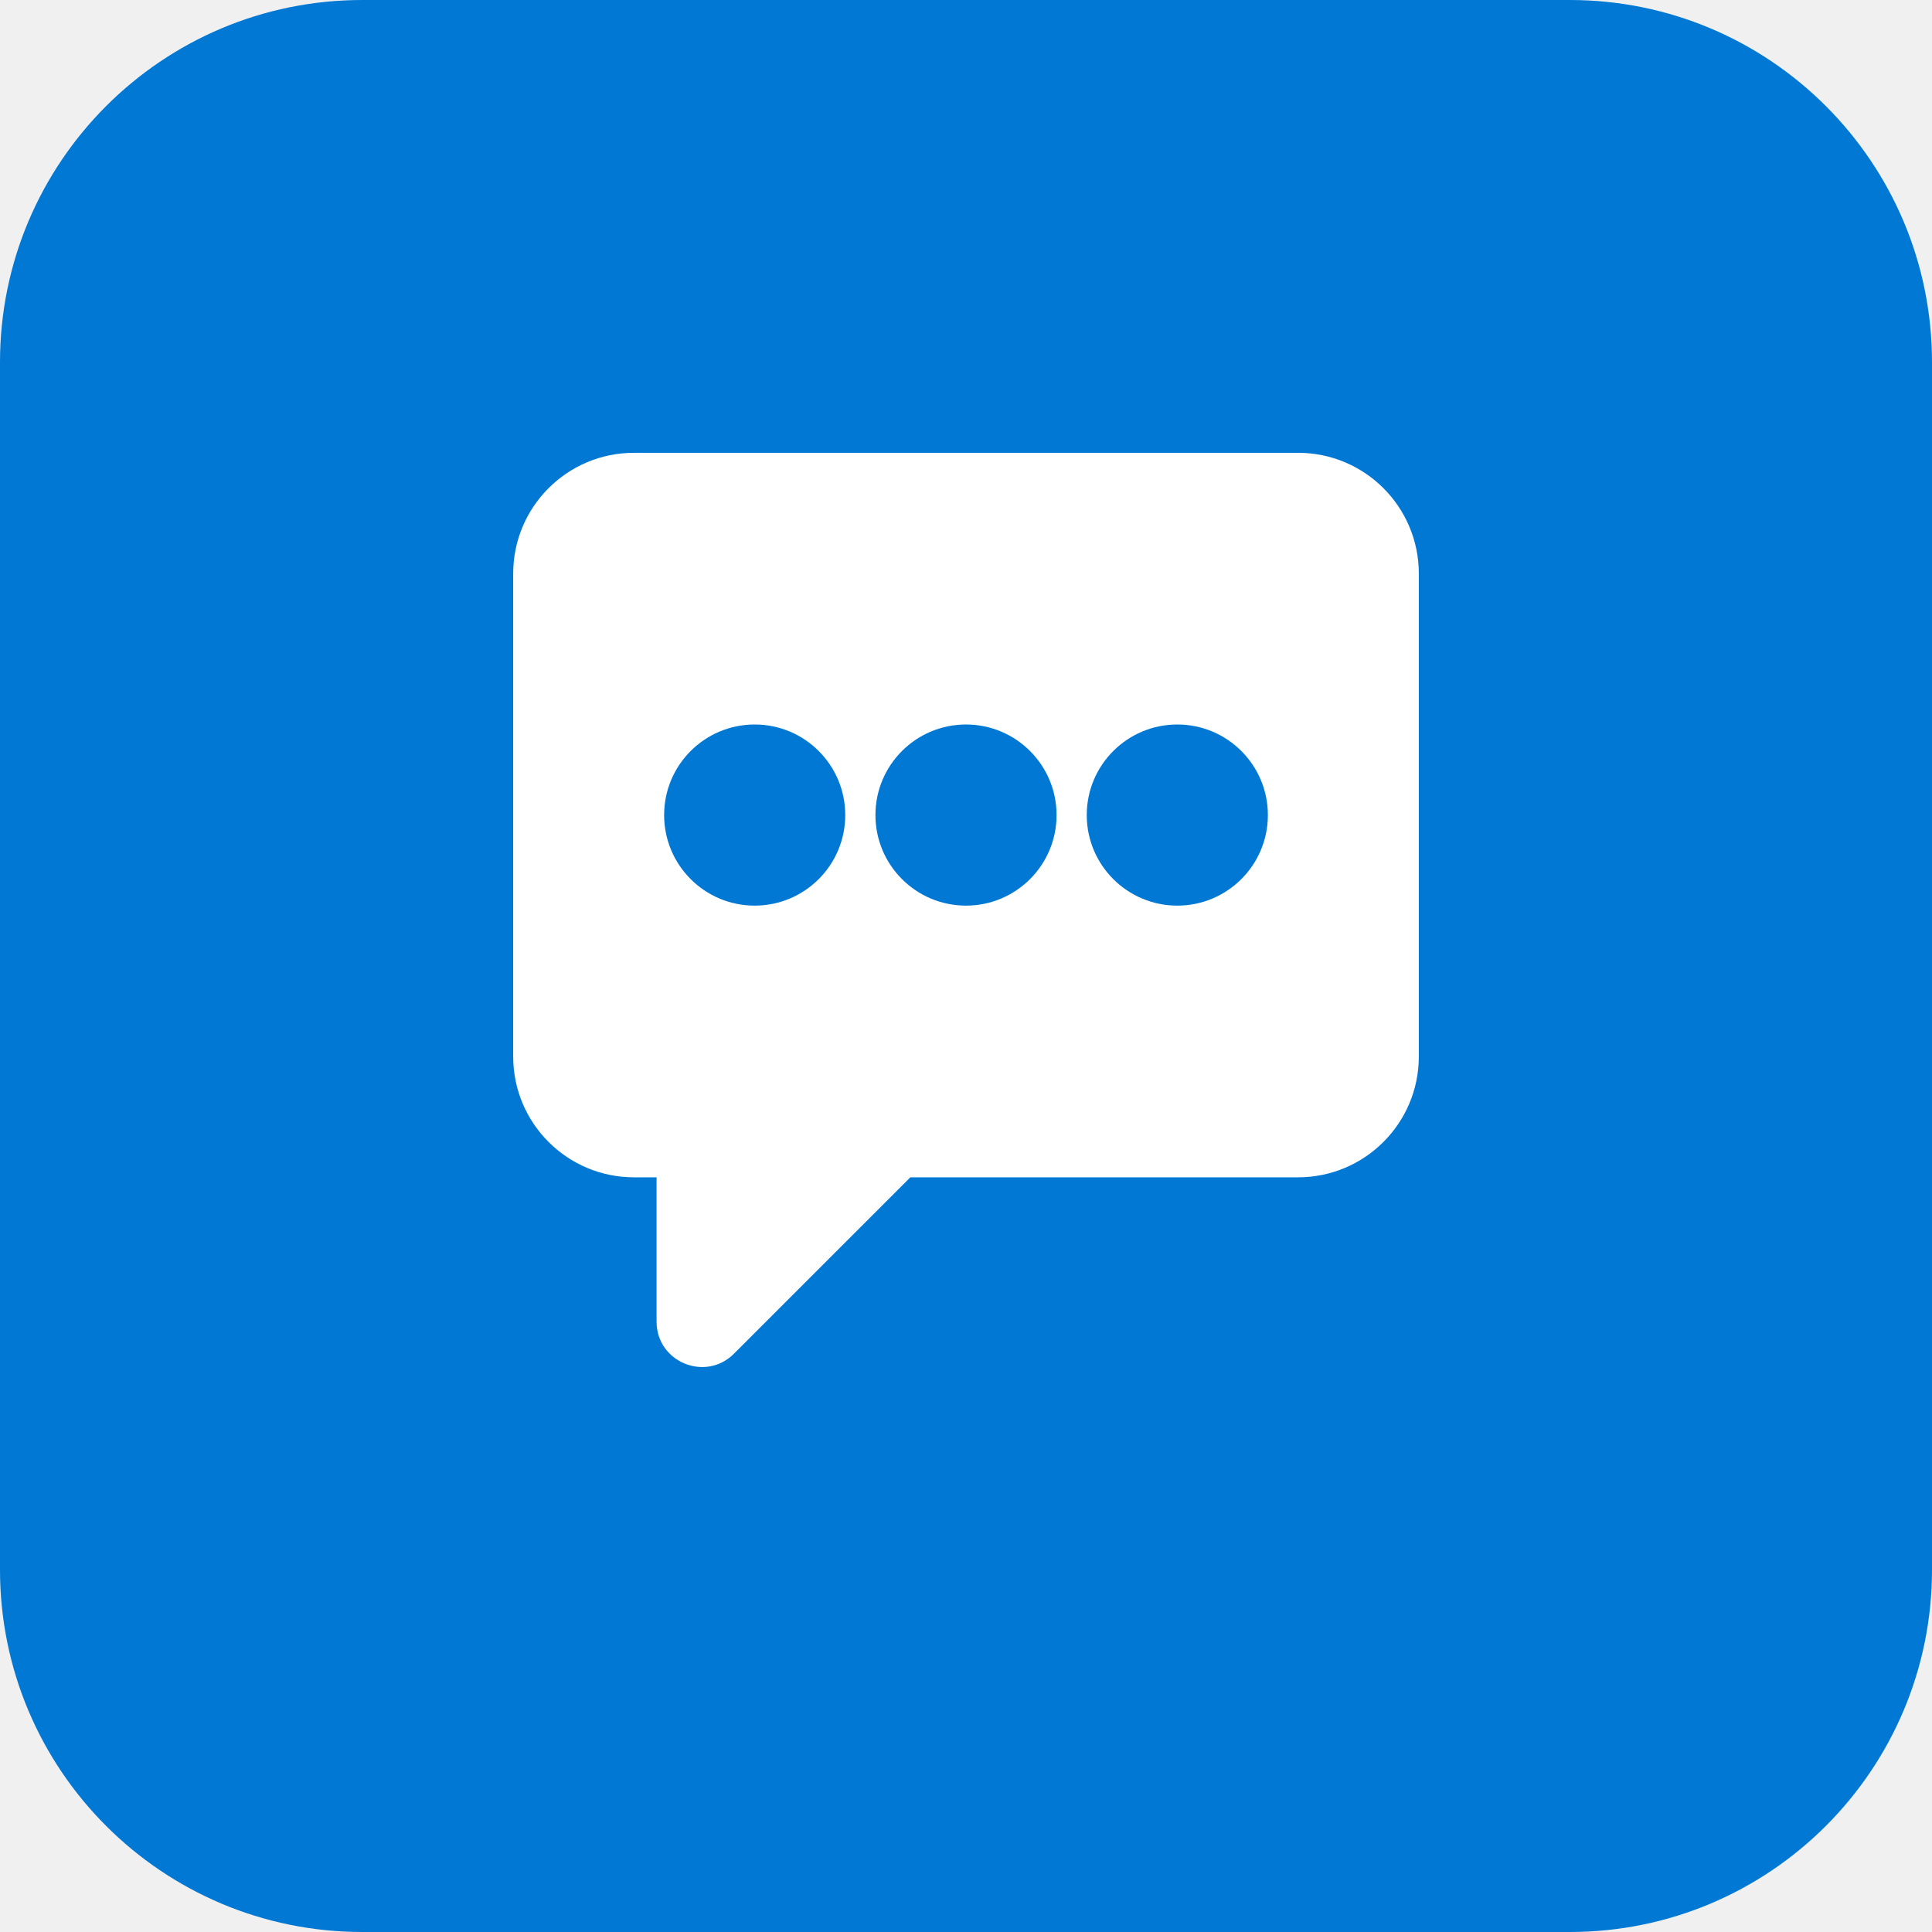
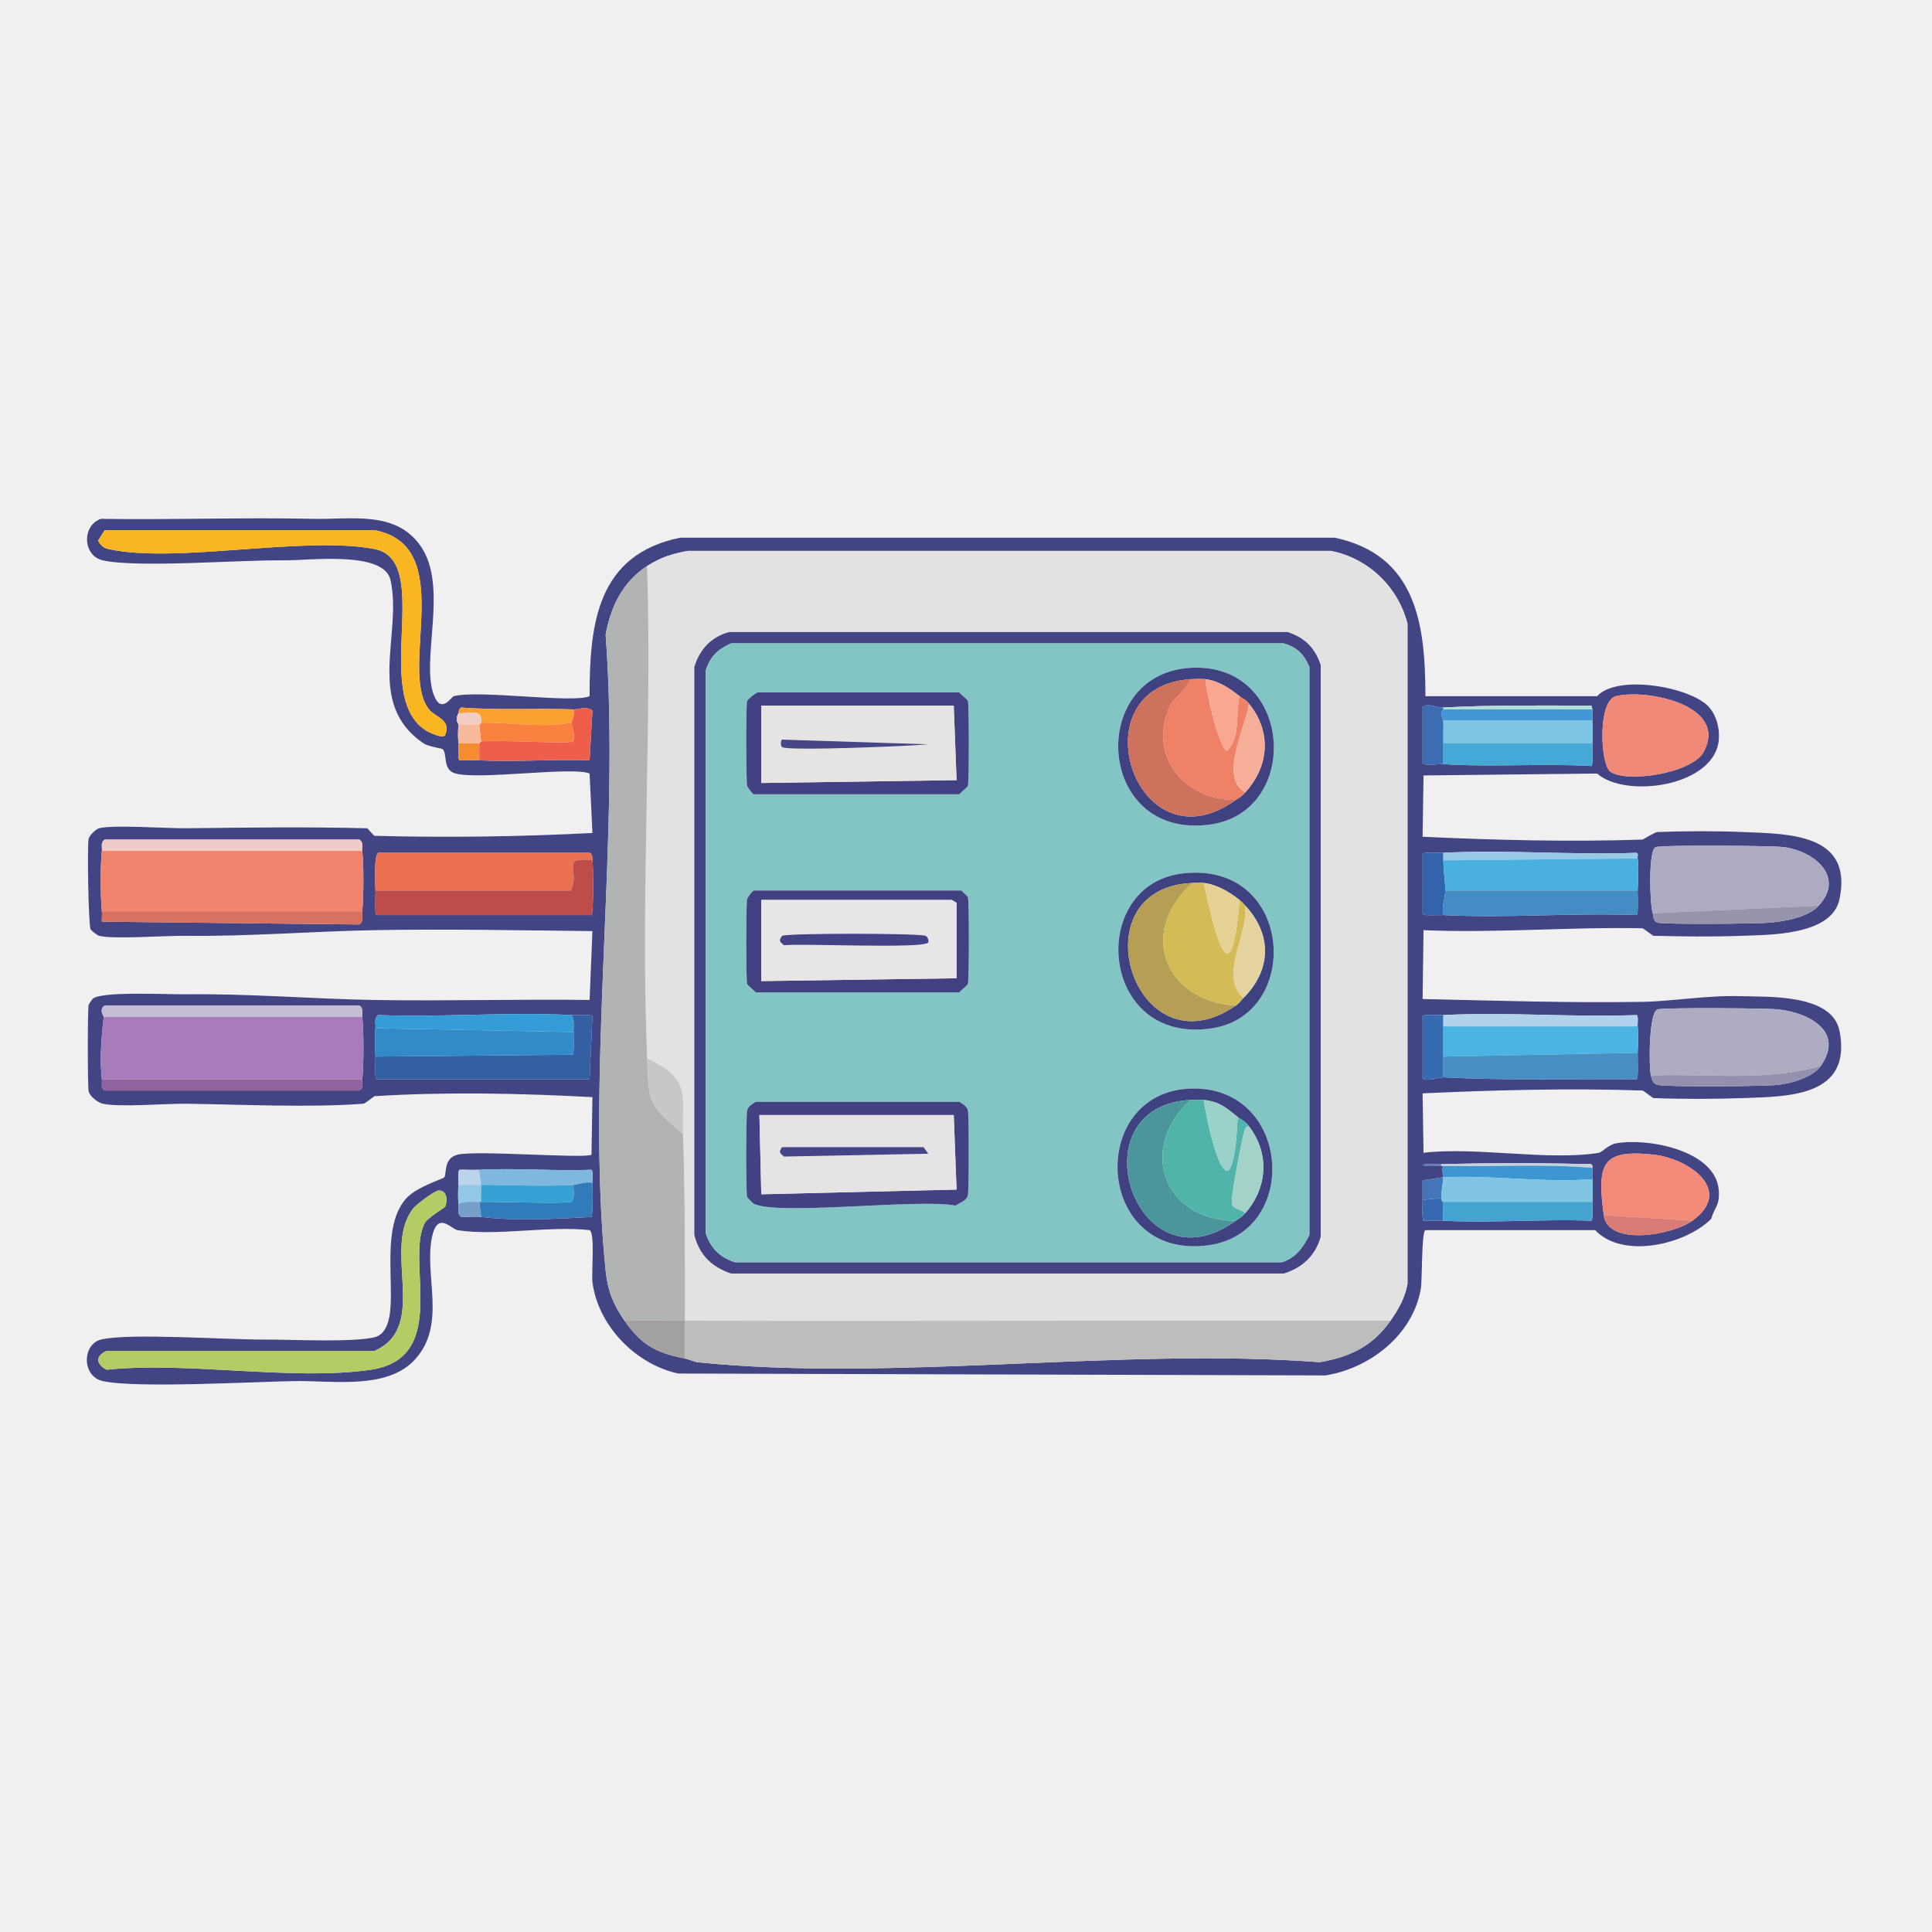
- <svg xmlns="http://www.w3.org/2000/svg" width="128" height="128" viewBox="0 0 128 128" fill="none">
-   <rect width="128" height="128" rx="24" fill="#0078D4" />
-   <path d="M34 38C34 33.582 37.582 30 42 30H86C90.418 30 94 33.582 94 38V70C94 74.418 90.418 78 86 78H60.314L48.627 89.686C46.737 91.576 43.5 90.238 43.5 87.565V78H42C37.582 78 34 74.418 34 70V38Z" fill="white" />
-   <circle cx="50" cy="54" r="6" fill="#0078D4" />
-   <circle cx="64" cy="54" r="6" fill="#0078D4" />
-   <circle cx="78" cy="54" r="6" fill="#0078D4" />
+ <svg xmlns="http://www.w3.org/2000/svg" id="_レイヤー_1" data-name="レイヤー_1" version="1.1" viewBox="0 0 1024 1024">
+   <defs>
+     <style>
+       .st0 {
+         fill: #fca032;
+       }
+ 
+       .st1 {
+         fill: #aeacc3;
+       }
+ 
+       .st2 {
+         fill: #d3bb55;
+       }
+ 
+       .st3 {
+         fill: #46a8d7;
+       }
+ 
+       .st4 {
+         fill: #9795ad;
+       }
+ 
+       .st5 {
+         fill: #f7ae99;
+       }
+ 
+       .st6 {
+         fill: #e5e4e3;
+       }
+ 
+       .st7 {
+         fill: #efcac8;
+       }
+ 
+       .st8 {
+         fill: #4a969b;
+       }
+ 
+       .st9 {
+         fill: #35a1d5;
+       }
+ 
+       .st10 {
+         fill: #474687;
+       }
+ 
+       .st11 {
+         fill: #3260a2;
+       }
+ 
+       .st12 {
+         fill: #4298d4;
+       }
+ 
+       .st13 {
+         fill: #ec7152;
+       }
+ 
+       .st14 {
+         fill: #f9803d;
+       }
+ 
+       .st15 {
+         fill: #9162a0;
+       }
+ 
+       .st16 {
+         fill: #317bbb;
+       }
+ 
+       .st17 {
+         fill: #3c96d2;
+       }
+ 
+       .st18 {
+         fill: #e5e3e3;
+       }
+ 
+       .st19 {
+         fill: #478ec2;
+       }
+ 
+       .st20 {
+         fill: #45a3d2;
+       }
+ 
+       .st21 {
+         fill: #adabc3;
+       }
+ 
+       .st22 {
+         fill: #e7e5e5;
+       }
+ 
+       .st23 {
+         fill: #338ac9;
+       }
+ 
+       .st24 {
+         fill: #a3d2c8;
+       }
+ 
+       .st25 {
+         fill: #414081;
+       }
+ 
+       .st26 {
+         fill: #f3cdc4;
+       }
+ 
+       .st27 {
+         fill: #444387;
+       }
+ 
+       .st28 {
+         fill: #ee5e4a;
+       }
+ 
+       .st29 {
+         fill: #bdbdbc;
+       }
+ 
+       .st30 {
+         fill: #49b0e0;
+       }
+ 
+       .st31 {
+         fill: #c6d2d8;
+       }
+ 
+       .st32 {
+         fill: #9ac9e6;
+       }
+ 
+       .st33 {
+         fill: #7ec5e5;
+       }
+ 
+       .st34 {
+         fill: #5c75af;
+       }
+ 
+       .st35 {
+         fill: #349dd8;
+       }
+ 
+       .st36 {
+         fill: #9ad1c8;
+       }
+ 
+       .st37 {
+         fill: #376bb1;
+       }
+ 
+       .st38 {
+         fill: #74a0ca;
+       }
+ 
+       .st39 {
+         fill: #91c8e7;
+       }
+ 
+       .st40 {
+         fill: #bad5ea;
+       }
+ 
+       .st41 {
+         fill: #f2836d;
+       }
+ 
+       .st42 {
+         fill: #f18978;
+       }
+ 
+       .st43 {
+         fill: #434483;
+       }
+ 
+       .st44 {
+         fill: #b2b3b3;
+       }
+ 
+       .st45 {
+         fill: #da7c76;
+       }
+ 
+       .st46 {
+         fill: #ee8166;
+       }
+ 
+       .st47 {
+         fill: #3b6db3;
+       }
+ 
+       .st48 {
+         fill: #444384;
+       }
+ 
+       .st49 {
+         fill: #a87cba;
+       }
+ 
+       .st50 {
+         fill: #424283;
+       }
+ 
+       .st51 {
+         fill: #4376b9;
+       }
+ 
+       .st52 {
+         fill: #f58d30;
+       }
+ 
+       .st53 {
+         fill: #c7c7c8;
+       }
+ 
+       .st54 {
+         fill: #80c4e3;
+       }
+ 
+       .st55 {
+         fill: #3263ac;
+       }
+ 
+       .st56 {
+         fill: #438cc4;
+       }
+ 
+       .st57 {
+         fill: #b1d2ec;
+       }
+ 
+       .st58 {
+         fill: #4cb4e3;
+       }
+ 
+       .st59 {
+         fill: #b4cc64;
+       }
+ 
+       .st60 {
+         fill: #a2a19f;
+       }
+ 
+       .st61 {
+         fill: #be4d4a;
+       }
+ 
+       .st62 {
+         fill: #c5bbd5;
+       }
+ 
+       .st63 {
+         fill: #3769b3;
+       }
+ 
+       .st64 {
+         fill: #e4d29f;
+       }
+ 
+       .st65 {
+         fill: #d77162;
+       }
+ 
+       .st66 {
+         fill: #f48a79;
+       }
+ 
+       .st67 {
+         fill: #414184;
+       }
+ 
+       .st68 {
+         fill: #83c5c5;
+       }
+ 
+       .st69 {
+         fill: #ce725e;
+       }
+ 
+       .st70 {
+         fill: #7fb8df;
+       }
+ 
+       .st71 {
+         fill: #f9a693;
+       }
+ 
+       .st72 {
+         fill: #e6d194;
+       }
+ 
+       .st73 {
+         fill: #9391ad;
+       }
+ 
+       .st74 {
+         fill: #b2ded6;
+       }
+ 
+       .st75 {
+         fill: #f9b99b;
+       }
+ 
+       .st76 {
+         fill: #51b4aa;
+       }
+ 
+       .st77 {
+         fill: #3f4281;
+       }
+ 
+       .st78 {
+         fill: #e3e2e3;
+       }
+ 
+       .st79 {
+         fill: #464589;
+       }
+ 
+       .st80 {
+         fill: #b69e54;
+       }
+ 
+       .st81 {
+         fill: #3f4181;
+       }
+ 
+       .st82 {
+         fill: #f9b621;
+       }
+ 
+       .st83 {
+         fill: #404181;
+       }
+     </style>
+   </defs>
+   <path class="st43" d="M166,275c20.13.45,43.84-4.61,57,14.5,14.9,21.64-.22,60.3,7,79,3.93,10.18,9.15.86,10.5.5,13.33-3.5,63.16,3.92,72,0-.05-38.41,4.03-75.05,48-84h347c43.34,9.23,47.95,46.06,48,84h91c10.82-11.94,50.37-4.81,59.5,6,3.93,4.65,5.48,11.07,5,17-2.02,24.89-49.28,31.38-64.5,18l-92,1-.5,32.5c38.61,1.8,77.85,2.77,116.5,1.5.45-.02,6.58-3.95,8-4,14.4-.56,31.13-.6,45.5,0,24.09,1.01,58.15.71,51,35.5-4.01,19.52-37.62,18.95-52,19.5-14.97.58-31.47.36-46.5,0-.73-.02-5.28-3.98-6-4-38.47-.78-77.45,2.66-116,1l-.5,36.5c38.82.86,77.63,2.14,116.5,1.5,16.22-.27,34.47-3.59,52.5-3,14.17.46,48.17-1.32,52,18.5,6.74,34.92-27.3,34.65-51,35.5-15.13.54-32.37.59-47.5,0-.78-.03-5.23-3.97-6-4-38.65-1.29-77.9-.28-116.5,1.5l.5,31.5c27.8-3.31,66.5,4.41,93,0,1.55-.26,5.05-4.29,9-5,16.75-3.03,53.02,3.64,54.5,25,.57,8.16-2.36,8.94-4,15-13.74,13.78-47.08,21.42-61.5,6h-90c-2.22.99-1.55,26.34-2.5,31.5-4.47,24.41-27.22,41.82-50.5,45.5l-343-1c-22.59-4.84-42.58-25.39-45.5-48.5-.56-4.41,1.47-26.18-1.5-27.5-21.04-2.46-49.92,3.29-70,0-3.3-.54-10.53-10.32-13.5,3.5-4.42,20.54,8,46.26-9,65-14.76,16.27-43.62,11.15-64,11.5-21.8.37-84.09,3.89-101.5,0-11.4-2.55-10.85-19.55-1-22,14.58-3.63,68.35.2,87.5,0,11.47-.12,52.37,1.94,59.5-2,14.84-8.21-2.29-52.99,14.5-72.5,5.59-6.49,19.77-10.56,20.5-11.5,1.31-1.68-.59-10.08,7-12,9.74-2.47,67.87,2.22,71,0l.5-30.5c-38.26-2.04-77.29-2.88-115.5-.5-.36.02-4.72,3.9-6,4-28.66,2.15-64.24.4-93.5,0-11.16-.15-35.27,1.98-44.5,0-2.61-.56-6.83-3.87-7.5-6.5-.59-2.3-.62-43.79,0-46,.05-.17,1.88-2.86,2-3,3.8-4.27,40.44-2.38,49-2.5,33.26-.45,68.58,2.47,99.5,3,38.31.65,76.68-.49,115,0l1.5-36.5c-38.45-.4-77.04-1.18-115.5-.5-31.74.56-66.84,3.42-100.5,3-9.9-.12-38.22,1.93-45.5,0-.84-.22-4.04-2.62-4.5-3.5-1.13-2.15-1.84-44.74-1-48,.44-1.71,3.79-5.06,5.5-5.5,7.74-2,36.18.13,46.5,0,31.69-.39,63.82-.79,95.5,0,.48.01,3.52,3.99,4,4,38.36,1.02,77.2.48,115.5-1.5l-1.5-31.5c-8.7-3.86-57.81,3.43-71,0-7.32-1.9-4.12-10.91-7-13-.42-.31-7.61-1.38-10-3-31.28-21.27-11.12-57.48-17.5-86.5-3.48-15.84-43.38-10.31-57-10.5-22.8-.32-76.99,4.11-95.5,0-10.76-2.39-11.17-18.57-1-22,37.47.62,75.05-.84,112.5,0ZM55.5,281l-3.5,5.5c1.21,2.49,2.83,3.91,5.5,4.5,35.83,7.95,103.65-7.23,141,0,31.56,6.11-1.89,77.19,27,96,1.48.96,9.52,5,10.5,2.5,3.29-8.41-5.5-9.16-9-14-15.61-21.59,15.57-86.17-28.5-94.5H55.5ZM343,300c-12.92,8.27-19.45,21.77-22,36.5,8.08,107.52-10.77,231.34,0,337,1.08,10.59,4.03,17.91,10,26.5,8.9,12.82,16.8,17.13,32,20,1.17.22,5.46,1.89,6.5,2,103.34,10.64,224.8-7.98,330,0,16.04-2.79,28-8.44,37.5-22,4.3-6.14,7.62-12.04,9-19.5v-350c-5.06-19.46-20.69-34.55-40.5-38.5h-341c-8.48,1.59-14.28,3.38-21.5,8ZM856.5,369c-9.91,2.51-8.25,36.35-3,40,8.92,6.22,43.49.75,49.5-10.5,13.37-25-30.76-33.48-46.5-29.5ZM765,405c25.89,1.7,52.45-.49,78.5,1,1.02-.72.4-9.97.5-12,.18-3.76.24-8.26,0-12-.12-1.98.09-4.02,0-6l-.5-2c-26.21-.03-52.33-.41-78.5,1-3.16.17-7.41-2.38-11-.5v30c.63,1.6,8.68.35,11,.5ZM243,378c-2.11,3.74.03,5.62,0,6-.28,3.58-.36,6.42,0,10,.18,1.77-.57,8.24.5,9,3.49.13,7.03-.18,10.5,0,19.39.99,39.08-.74,58.5,0l1.5-26.5c-3.11-2.33-7.89-.42-10-.5-19.77-.77-39.72.57-59.5-1-1.65.73-1.21,2.49-1.5,3ZM54,451c-.85,6.82-.79,25.1,0,32,.2,1.78-.14,3.69,0,5.5l136.5,1.5c2.48-1.77,1.25-4.55,1.5-7,.74-7.23.88-24.93,0-32-.27-2.13.88-4.44-1.5-6H55.5c-2.38,1.56-1.23,3.87-1.5,6ZM876,484c.45,1.34.04,4.2,2.5,5,3.31,1.08,53.6.62,60,0,7.9-.77,19.88-2.86,25.5-9,13.96-15.27-2.34-28.89-18.5-31-6.18-.81-64.83-1.23-68,0-3.9,1.51-3.16,30.02-1.5,35ZM199,472c.09,2.11-.51,12.28.5,13h114c1.18-.84,1-26.51.5-29-.31-1.53.52-2.79-1.5-4h-112c-2.39,1.06-1.62,16.91-1.5,20ZM765,485c33.97,1.74,68.47-1.3,102.5,0,1.01-.72.41-10.89.5-13,.15-3.68.71-14.17,0-17-.21-.85.49-2.48-.5-3-34.03,1.3-68.53-1.74-102.5,0-1.93.1-10.28-.52-11,.5v32c.72,1.02,9.07.4,11,.5ZM55,539c-1.24,9.88-2.23,23.19-1,33,.27,2.13-.88,4.44,1.5,6h135c2.38-1.56,1.23-3.87,1.5-6,.85-6.77.85-26.23,0-33-.27-2.13.88-4.44-1.5-6H55.5c-3.34,1.86-.46,5.7-.5,6ZM875,570c.49,2.17,1.09,4.32,3.5,5,4.4,1.25,57.08.8,64,0,7-.81,18.2-3.91,22.5-10,12.83-18.16-6.05-28.22-22.5-30-6.27-.68-60.85-1.03-64,0-4.62,1.51-4.62,29.98-3.5,35ZM199,545c-.44,4.26-.21,10.6,0,15,.1,2.02-.52,11.28.5,12h113l1.5-33.5c-.72-1.02-9.07-.4-11-.5-33.97-1.74-68.46,1.3-102.5,0-2.48,1.77-1.25,4.55-1.5,7ZM765,571c34.14,1.75,68.31.77,102.5,1,1.01-.72.42-11.79.5-14,.16-4.1.46-10.09,0-14-.17-1.43.53-5.27-.5-6-34.03,1.3-68.53-1.74-102.5,0-1.93.1-10.28-.52-11,.5v33c1.43,2.02,9.76-.56,11-.5ZM850,644c2.13,16.73,36.39,10.68,47,3,22.38-16.21-2.13-32.99-20.5-35-28.1-3.07-29.9,5.27-26.5,32ZM764,618c.33,0,.67,0,1,0-1.15,1.84.06,5.16,0,6-3.1.16-7.52,1.48-11,1.5,0,3.5,0,7.01,0,10.5,0,1.84-.44,10.33.5,11,3.49.13,7.03-.18,10.5,0,26.02,1.33,52.43-.99,78.5,0,1.03-.73.38-8.16.5-10,.22-3.5.32-8.57,0-12-.18-1.96.12-4.03,0-6,.44-3-2.67-1.95-4.5-2-24.57-.71-50.92-.58-75.5,0-1.42.03-10-.34-10,.5,3.21.97,6.71.42,10,.5ZM243,628c-.24,2.73-.29,7.31,0,10,.27,2.45-.99,5.23,1.5,7,3.42.28,7.13-.39,10.5,0,19.27,2.25,39.19,1.05,58.5,0,.76-.54.72-15.69.5-18-.15-1.54.53-6.27-.5-7-19.76.75-39.78-1.01-59.5,0-3.47.18-7.01-.13-10.5,0-1.04.73-.35,6.35-.5,8ZM232.5,631c-2.07.05-11.78,7.29-13.5,9.5-16.84,21.6,8.86,62.5-20.5,75.5H56.5c-6.18,2.81-5.58,6.98,0,10,42.76-4.54,98.79,6.05,140,0,42.15-6.19,18.4-57.35,28.5-77.5,1.64-3.28,10.75-8.34,11-9,1.34-3.57.88-8.61-3.5-8.5Z" />
+   <path class="st82" d="M55.5,281h143c44.07,8.33,12.89,72.91,28.5,94.5,3.5,4.84,12.29,5.59,9,14-.98,2.5-9.02-1.54-10.5-2.5-28.89-18.81,4.56-89.89-27-96-37.35-7.23-105.17,7.95-141,0-2.67-.59-4.29-2.01-5.5-4.5l3.5-5.5Z" />
+   <path class="st78" d="M737,700c-124.65-.23-249.35.31-374,0,0-33.04.16-65.98-1-99-.74-21.07,4.74-28.73-19-40-3.53-86.13,2.64-174.63,0-261,7.22-4.62,13.02-6.41,21.5-8h341c19.81,3.95,35.44,19.04,40.5,38.5v350c-1.38,7.46-4.7,13.36-9,19.5ZM386.5,335c-9.5,2.49-15.65,9.17-18.5,18.5v301c2.68,10.66,9.23,17.04,19.5,20.5h293c9.81-3.13,16.73-9.53,19.5-19.5v-303c-3.06-9.14-8.32-14.42-17.5-17.5h-296Z" />
+   <path class="st44" d="M343,561c.97,23.71.27,24.09,19,40,1.16,33.02,1,65.96,1,99-10.64-.03-21.41-.15-32,0-5.97-8.59-8.92-15.91-10-26.5-10.77-105.66,8.08-229.48,0-337,2.55-14.73,9.08-28.23,22-36.5,2.64,86.37-3.53,174.87,0,261Z" />
+   <path class="st48" d="M386.5,335h296c9.18,3.08,14.44,8.36,17.5,17.5v303c-2.77,9.97-9.69,16.37-19.5,19.5h-293c-10.27-3.46-16.82-9.84-19.5-20.5v-301c2.85-9.33,9-16.01,18.5-18.5ZM387.5,341c-7.16,3.17-11.11,7.01-13.5,14.5v298c2.61,7.94,7.38,12.84,15.5,15.5h290c7.22-2.3,11.24-7.84,14.5-14.5v-301c-2.98-6.8-6.25-10.19-13.5-12.5h-293Z" />
+   <path class="st68" d="M387.5,341h293c7.25,2.31,10.52,5.7,13.5,12.5v301c-3.26,6.66-7.28,12.2-14.5,14.5h-290c-8.12-2.66-12.89-7.56-15.5-15.5v-298c2.39-7.49,6.34-11.33,13.5-14.5ZM630.5,354c-54.59,3.69-49.36,91.46,11,83,48.9-6.86,43.92-86.71-11-83ZM401.5,367c-.94.25-5.24,3.68-5.5,4.5-.67,2.15-.59,42.79,0,45,.2.74,2.77,4.25,3.5,4.5h109c.76-1.2,4.24-3.62,4.5-4.5.64-2.16.64-42.84,0-45-.26-.88-3.74-3.3-4.5-4.5h-107ZM626.5,463c-50.29,6.24-43.85,91.24,16,82,48.24-7.45,42.91-89.31-16-82ZM399.5,472c-.73.25-3.3,3.76-3.5,4.5-.58,2.17-.64,42.84,0,45,.26.88,3.74,3.3,4.5,4.5h108c.76-1.2,4.24-3.62,4.5-4.5.65-2.21.72-43.81,0-46-.08-.23-3.27-3.42-3.5-3.5h-110ZM630.5,577c-54.55,2.43-50.16,91.21,10,83,49.28-6.72,43.75-85.4-10-83ZM400.5,584c-1.75,1.07-3.92,2.36-4.5,4.5-.6,2.22-.71,43.81,0,46,.08.23,3.12,3.31,3.5,3.5,12.55,6.45,88.17-2.83,107,1,2.23-1.71,5.63-2.25,6.5-5.5.58-2.17.59-42.83,0-45-.58-2.14-2.75-3.43-4.5-4.5h-108Z" />
+   <path class="st83" d="M630.5,354c54.92-3.71,59.9,76.14,11,83-60.36,8.46-65.59-79.31-11-83ZM655,424c2.43-1.74,2.49-1.27,5-4,12.51-13.64,14.26-31.96,2-47-2.3-2.82-2.9-2.33-5-4-5.14-4.08-10.86-8.08-18-9-2.17-.28-5.72-.15-8,0-60.78,4.04-29.25,102.1,24,64Z" />
+   <path class="st69" d="M631,360c-1.68,5.19-8.78,9.63-11,14.5-11.89,26.14,7.94,49.7,35,49.5-53.25,38.1-84.78-59.96-24-64Z" />
+   <path class="st46" d="M639,360c-.19,5.22,7.31,38.07,11.5,38,7.2-8.03,4.15-19.42,6.5-29,2.1,1.67,2.7,1.18,5,4-2.06,12.99-15.9,39.18-2,47-2.51,2.73-2.57,2.26-5,4-27.06.2-46.89-23.36-35-49.5,2.22-4.87,9.32-9.31,11-14.5,2.28-.15,5.83-.28,8,0Z" />
+   <path class="st71" d="M657,369c-2.35,9.58.7,20.97-6.5,29-4.19.07-11.69-32.78-11.5-38,7.14.92,12.86,4.92,18,9Z" />
+   <path class="st67" d="M401.5,367h107c.76,1.2,4.24,3.62,4.5,4.5.64,2.16.64,42.84,0,45-.26.88-3.74,3.3-4.5,4.5h-109c-.73-.25-3.3-3.76-3.5-4.5-.59-2.21-.67-42.85,0-45,.26-.82,4.56-4.25,5.5-4.5ZM403.5,374v41l103.5-1.5-1.5-39.5h-102Z" />
+   <path class="st42" d="M856.5,369c15.74-3.98,59.87,4.5,46.5,29.5-6.01,11.25-40.58,16.72-49.5,10.5-5.25-3.65-6.91-37.49,3-40Z" />
+   <path class="st5" d="M660,420c-13.9-7.82-.06-34.01,2-47,12.26,15.04,10.51,33.36-2,47Z" />
+   <path class="st6" d="M403.5,374h102l1.5,39.5-103.5,1.5v-41ZM414.5,392c-.82.54-.82,3.46,0,4,3.24,2.13,68.34-.55,77.5-1.5l-77.5-2.5Z" />
+   <path class="st47" d="M765,375v1c-2.42,2.54-.03,4.65,0,6,.1,3.88-.05,8.03,0,12,.05,3.65-.03,7.35,0,11-2.32-.15-10.37,1.1-11-.5v-30c3.59-1.88,7.84.67,11,.5Z" />
+   <path class="st74" d="M844,376h-79v-1c26.17-1.41,52.29-1.03,78.5-1l.5,2Z" />
+   <path class="st0" d="M304,376c1.02,1.91-1,6.48-1,7-15.9,2.9-32.12-.05-48,0,1.04-8.07-7.09-4.51-12-5,.29-.51-.15-2.27,1.5-3,19.78,1.57,39.73.23,59.5,1Z" />
+   <path class="st28" d="M254,403v-9l1-1c6.08-1.07,46.52,1.4,48.5,0,2.01-1.42-.49-8.27-.5-10,0-.52,2.02-5.09,1-7,2.11.08,6.89-1.83,10,.5l-1.5,26.5c-19.42-.74-39.11.99-58.5,0Z" />
+   <path class="st12" d="M844,376c.09,1.98-.12,4.02,0,6h-79c-.03-1.35-2.42-3.46,0-6h79Z" />
+   <path class="st26" d="M255,383c-.07,0,.31.96-1,1-3.65.1-7.35-.07-11,0,.03-.38-2.11-2.26,0-6,4.91.49,13.04-3.07,12,5Z" />
+   <path class="st33" d="M844,382c.24,3.74.18,8.24,0,12h-79c-.05-3.97.1-8.12,0-12h79Z" />
+   <path class="st14" d="M303,383c0,1.73,2.51,8.58.5,10-1.98,1.4-42.42-1.07-48.5,0l-1-9c1.31-.04.93-1,1-1,15.88-.05,32.1,2.9,48,0Z" />
+   <path class="st75" d="M254,384l1,9-1,1h-11c-.36-3.58-.28-6.42,0-10,3.65-.07,7.35.1,11,0Z" />
+   <path class="st10" d="M414.5,392l77.5,2.5c-9.16.95-74.26,3.63-77.5,1.5-.82-.54-.82-3.46,0-4Z" />
+   <path class="st52" d="M254,394v9c-3.47-.18-7.01.13-10.5,0-1.07-.76-.32-7.23-.5-9h11Z" />
+   <path class="st3" d="M844,394c-.1,2.03.52,11.28-.5,12-26.05-1.49-52.61.7-78.5-1-.03-3.65.05-7.35,0-11h79Z" />
+   <path class="st7" d="M192,451H54c.27-2.13-.88-4.44,1.5-6h135c2.38,1.56,1.23,3.87,1.5,6Z" />
+   <path class="st21" d="M964,480l-88,4c-1.66-4.98-2.4-33.49,1.5-35,3.17-1.23,61.82-.81,68,0,16.16,2.11,32.46,15.73,18.5,31Z" />
+   <path class="st41" d="M192,451c.88,7.07.74,24.77,0,32H54c-.79-6.9-.85-25.18,0-32h138Z" />
+   <path class="st13" d="M314,456c-17.63-2.29-6.18,5.61-11.5,16h-103.5c-.12-3.09-.89-18.94,1.5-20h112c2.02,1.21,1.19,2.47,1.5,4Z" />
+   <path class="st55" d="M765,452v4c0,5.31,1,10.94,1,16,0,3.93-2.05,8.8-1,13-1.93-.1-10.28.52-11-.5v-32c.72-1.02,9.07-.4,11-.5Z" />
+   <path class="st32" d="M868,455l-103,1v-4c33.97-1.74,68.47,1.3,102.5,0,.99.52.29,2.15.5,3Z" />
+   <path class="st30" d="M868,455c.71,2.83.15,13.32,0,17h-102c0-5.06-1-10.69-1-16l103-1Z" />
+   <path class="st61" d="M314,456c.5,2.49.68,28.16-.5,29h-114c-1.01-.72-.41-10.89-.5-13h103.5c5.32-10.39-6.13-18.29,11.5-16Z" />
+   <path class="st77" d="M626.5,463c58.91-7.31,64.24,74.55,16,82-59.85,9.24-66.29-75.76-16-82ZM655,533c1.87-1.28,2.53-2.53,4-4,14.72-14.65,15.5-33.5,1-49-1.12-1.2-1.64-1.93-3-3-5.35-4.22-12.02-8.23-19-9-1.82-.2-4.12-.07-6,0-61.73,2.39-30.93,102.08,23,65Z" />
+   <path class="st80" d="M632,468c-28.93,25.91-15.11,62.55,23,65-53.93,37.08-84.73-62.61-23-65Z" />
+   <path class="st2" d="M638,468c5.37,24.14,14.35,65.58,19,9,1.36,1.07,1.88,1.8,3,3,1.78,15.41-14.06,37.02-1,49-1.47,1.47-2.13,2.72-4,4-38.11-2.45-51.93-39.09-23-65,1.88-.07,4.18-.2,6,0Z" />
+   <path class="st72" d="M657,477c-4.65,56.58-13.63,15.14-19-9,6.98.77,13.65,4.78,19,9Z" />
+   <path class="st25" d="M399.5,472h110c.23.08,3.42,3.27,3.5,3.5.72,2.19.65,43.79,0,46-.26.88-3.74,3.3-4.5,4.5h-108c-.76-1.2-4.24-3.62-4.5-4.5-.64-2.16-.58-42.83,0-45,.2-.74,2.77-4.25,3.5-4.5ZM403.5,477v43l103.5-1.5v-40l-2.5-1.5h-101Z" />
+   <path class="st56" d="M868,472c-.09,2.11.51,12.28-.5,13-34.03-1.3-68.53,1.74-102.5,0-1.05-4.2,1-9.07,1-13h102Z" />
+   <path class="st22" d="M403.5,477h101l2.5,1.5v40l-103.5,1.5v-43ZM414.5,496c-1.81,2.72-1.37,2.95,1,5,8.75-1.09,75.05,2.04,76.5-1.5.46-1.13-.41-3.06-1.5-3.5-3.52-1.42-72.5-1.48-76,0Z" />
+   <path class="st64" d="M659,529c-13.06-11.98,2.78-33.59,1-49,14.5,15.5,13.72,34.35-1,49Z" />
+   <path class="st4" d="M964,480c-5.62,6.14-17.6,8.23-25.5,9-6.4.62-56.69,1.08-60,0-2.46-.8-2.05-3.66-2.5-5l88-4Z" />
+   <path class="st65" d="M192,483c-.25,2.45.98,5.23-1.5,7l-136.5-1.5c-.14-1.81.2-3.72,0-5.5h138Z" />
+   <path class="st27" d="M414.5,496c3.5-1.48,72.48-1.42,76,0,1.09.44,1.96,2.37,1.5,3.5-1.45,3.54-67.75.41-76.5,1.5-2.37-2.05-2.81-2.28-1-5Z" />
+   <path class="st62" d="M192,539H55c.04-.3-2.84-4.14.5-6h135c2.38,1.56,1.23,3.87,1.5,6Z" />
+   <path class="st1" d="M965,565c-29.2,8.36-59.96,3.9-90,5-1.12-5.02-1.12-33.49,3.5-35,3.15-1.03,57.73-.68,64,0,16.45,1.78,35.33,11.84,22.5,30Z" />
+   <path class="st35" d="M303,538c1.64,2.76.95,6,1,9l-105-2c.25-2.45-.98-5.23,1.5-7,34.04,1.3,68.53-1.74,102.5,0Z" />
+   <path class="st11" d="M199,560l104.5-1c.92-.65.53-10.1.5-12-.05-3,.64-6.24-1-9,1.93.1,10.28-.52,11,.5l-1.5,33.5h-113c-1.02-.72-.4-9.98-.5-12Z" />
+   <path class="st37" d="M765,538v33c-1.24-.06-9.57,2.52-11,.5v-33c.72-1.02,9.07-.4,11-.5Z" />
+   <path class="st57" d="M868,544h-103v-6c33.97-1.74,68.47,1.3,102.5,0,1.03.73.33,4.57.5,6Z" />
+   <path class="st49" d="M192,539c.85,6.77.85,26.23,0,33H54c-1.23-9.81-.24-23.12,1-33h137Z" />
+   <path class="st58" d="M868,544c.46,3.91.16,9.9,0,14l-103,2v-16h103Z" />
+   <path class="st23" d="M304,547c.03,1.9.42,11.35-.5,12l-104.5,1c-.21-4.4-.44-10.74,0-15l105,2Z" />
+   <path class="st19" d="M765,571v-11l103-2c-.08,2.21.51,13.28-.5,14-34.19-.23-68.36.75-102.5-1Z" />
+   <path class="st53" d="M362,601c-18.73-15.91-18.03-16.29-19-40,23.74,11.27,18.26,18.93,19,40Z" />
+   <path class="st73" d="M965,565c-4.3,6.09-15.5,9.19-22.5,10-6.92.8-59.6,1.25-64,0-2.41-.68-3.01-2.83-3.5-5,30.04-1.1,60.8,3.36,90-5Z" />
+   <path class="st15" d="M192,572c-.27,2.13.88,4.44-1.5,6H55.5c-2.38-1.56-1.23-3.87-1.5-6h138Z" />
+   <path class="st81" d="M630.5,577c53.75-2.4,59.28,76.28,10,83-60.16,8.21-64.55-80.57-10-83ZM655,647c2.38-1.72,2.68-1.37,5-4,11.81-13.41,13.03-31.65,2-46-2.57-3.34-3.45-2.96-6-5-6.08-4.85-9.43-8.05-18-9-2.04-.22-4.89-.11-7,0-61.57,3.18-29.5,102.6,24,64Z" />
+   <path class="st8" d="M631,583c-28.08,25.7-14.42,64.04,24,64-53.5,38.6-85.57-60.82-24-64Z" />
+   <path class="st76" d="M638,583c3.9,24.78,15.39,65.26,18,9,2.55,2.04,3.43,1.66,6,5-1.97-.64-2.7,3.22-3,4.5-1.23,5.23-7.05,34.23-6,37,.88,2.31,5.31,2.65,7,4.5-2.32,2.63-2.62,2.28-5,4-38.42.04-52.08-38.3-24-64,2.11-.11,4.96-.22,7,0Z" />
+   <path class="st36" d="M656,592c-2.61,56.26-14.1,15.78-18-9,8.57.95,11.92,4.15,18,9Z" />
+   <path class="st50" d="M400.5,584h108c1.75,1.07,3.92,2.36,4.5,4.5.59,2.17.58,42.83,0,45-.87,3.25-4.27,3.79-6.5,5.5-18.83-3.83-94.45,5.45-107-1-.38-.19-3.42-3.27-3.5-3.5-.71-2.19-.6-43.78,0-46,.58-2.14,2.75-3.43,4.5-4.5ZM402.5,591l1,42,103.5-2.5-1.5-39.5h-103Z" />
+   <path class="st18" d="M402.5,591h103l1.5,39.5-103.5,2.5-1-42ZM414.5,608c-1.81,2.72-1.37,2.95,1,5l76.5-1.5-2.5-3.5h-75Z" />
+   <path class="st24" d="M662,597c11.03,14.35,9.81,32.59-2,46-1.69-1.85-6.12-2.19-7-4.5-1.05-2.77,4.77-31.77,6-37,.3-1.28,1.03-5.14,3-4.5Z" />
+   <path class="st79" d="M414.5,608h75l2.5,3.5-76.5,1.5c-2.37-2.05-2.81-2.28-1-5Z" />
+   <path class="st66" d="M897,647l-47-3c-3.4-26.73-1.6-35.07,26.5-32,18.37,2.01,42.88,18.79,20.5,35Z" />
+   <path class="st34" d="M764,617v1c-3.29-.08-6.79.47-10-.5,0-.84,8.58-.47,10-.5Z" />
+   <path class="st31" d="M844,619c-26.25-2.2-52.7-.5-79-1-.33,0-.67,0-1,0v-1c24.58-.58,50.93-.71,75.5,0,1.83.05,4.94-1,4.5,2Z" />
+   <path class="st17" d="M844,619c.12,1.97-.18,4.04,0,6-25.42,1.99-54.04-2.27-79-1,.06-.84-1.15-4.16,0-6,26.3.5,52.75-1.2,79,1Z" />
+   <path class="st40" d="M254,620c0,2.77.82,5.22,1,8h-12c.15-1.65-.54-7.27.5-8,3.49-.13,7.03.18,10.5,0Z" />
+   <path class="st70" d="M314,627c-3.35-.9-6.91.79-10,1-15.5,1.04-33.23,0-49,0-.18-2.78-1-5.23-1-8,19.72-1.01,39.74.75,59.5,0,1.03.73.35,5.46.5,7Z" />
+   <path class="st51" d="M765,624c-.28,3.74-1.15,7.04-1,11l-10,1c0-3.49,0-7,0-10.5,3.48-.02,7.9-1.34,11-1.5Z" />
+   <path class="st54" d="M844,625c.32,3.43.22,8.5,0,12h-79c0-.11-.91.51-1-2-.15-3.96.72-7.26,1-11,24.96-1.27,53.58,2.99,79,1Z" />
+   <path class="st16" d="M314,627c.22,2.31.26,17.46-.5,18-19.31,1.05-39.23,2.25-58.5,0l-1-8c.33,0,.67,0,1,0,6.64-.1,45.07,1.08,47.5,0,2.58-1.14,1.17-6.75,1.5-9,3.09-.21,6.65-1.9,10-1Z" />
+   <path class="st39" d="M255,628c.19,2.97-.13,6.03,0,9-.33,0-.67,0-1,0-3.76.07-7.37-.39-11,1-.29-2.69-.24-7.27,0-10h12Z" />
+   <path class="st9" d="M304,628c-.33,2.25,1.08,7.86-1.5,9-2.43,1.08-40.86-.1-47.5,0-.13-2.97.19-6.03,0-9,15.77,0,33.5,1.04,49,0Z" />
+   <path class="st59" d="M232.5,631c4.38-.11,4.84,4.93,3.5,8.5-.25.66-9.36,5.72-11,9-10.1,20.15,13.65,71.31-28.5,77.5-41.21,6.05-97.24-4.54-140,0-5.58-3.02-6.18-7.19,0-10h142c29.36-13,3.66-53.9,20.5-75.5,1.72-2.21,11.43-9.45,13.5-9.5Z" />
+   <path class="st63" d="M765,637c.19,2.82-.48,6.96,0,10-3.47-.18-7.01.13-10.5,0-.94-.67-.5-9.16-.5-11l10-1c.09,2.51.99,1.89,1,2Z" />
+   <path class="st38" d="M254,637l1,8c-3.37-.39-7.08.28-10.5,0-2.49-1.77-1.23-4.55-1.5-7,3.63-1.39,7.24-.93,11-1Z" />
+   <path class="st20" d="M844,637c-.12,1.84.53,9.27-.5,10-26.07-.99-52.48,1.33-78.5,0-.48-3.04.19-7.18,0-10h79Z" />
+   <path class="st45" d="M897,647c-10.61,7.68-44.87,13.73-47-3l47,3Z" />
+   <path class="st60" d="M363,700v20c-15.2-2.87-23.1-7.18-32-20,10.59-.15,21.36-.03,32,0Z" />
+   <path class="st29" d="M737,700c-9.5,13.56-21.46,19.21-37.5,22-105.2-7.98-226.66,10.64-330,0-1.04-.11-5.33-1.78-6.5-2v-20c124.65.31,249.35-.23,374,0Z" />
</svg>
